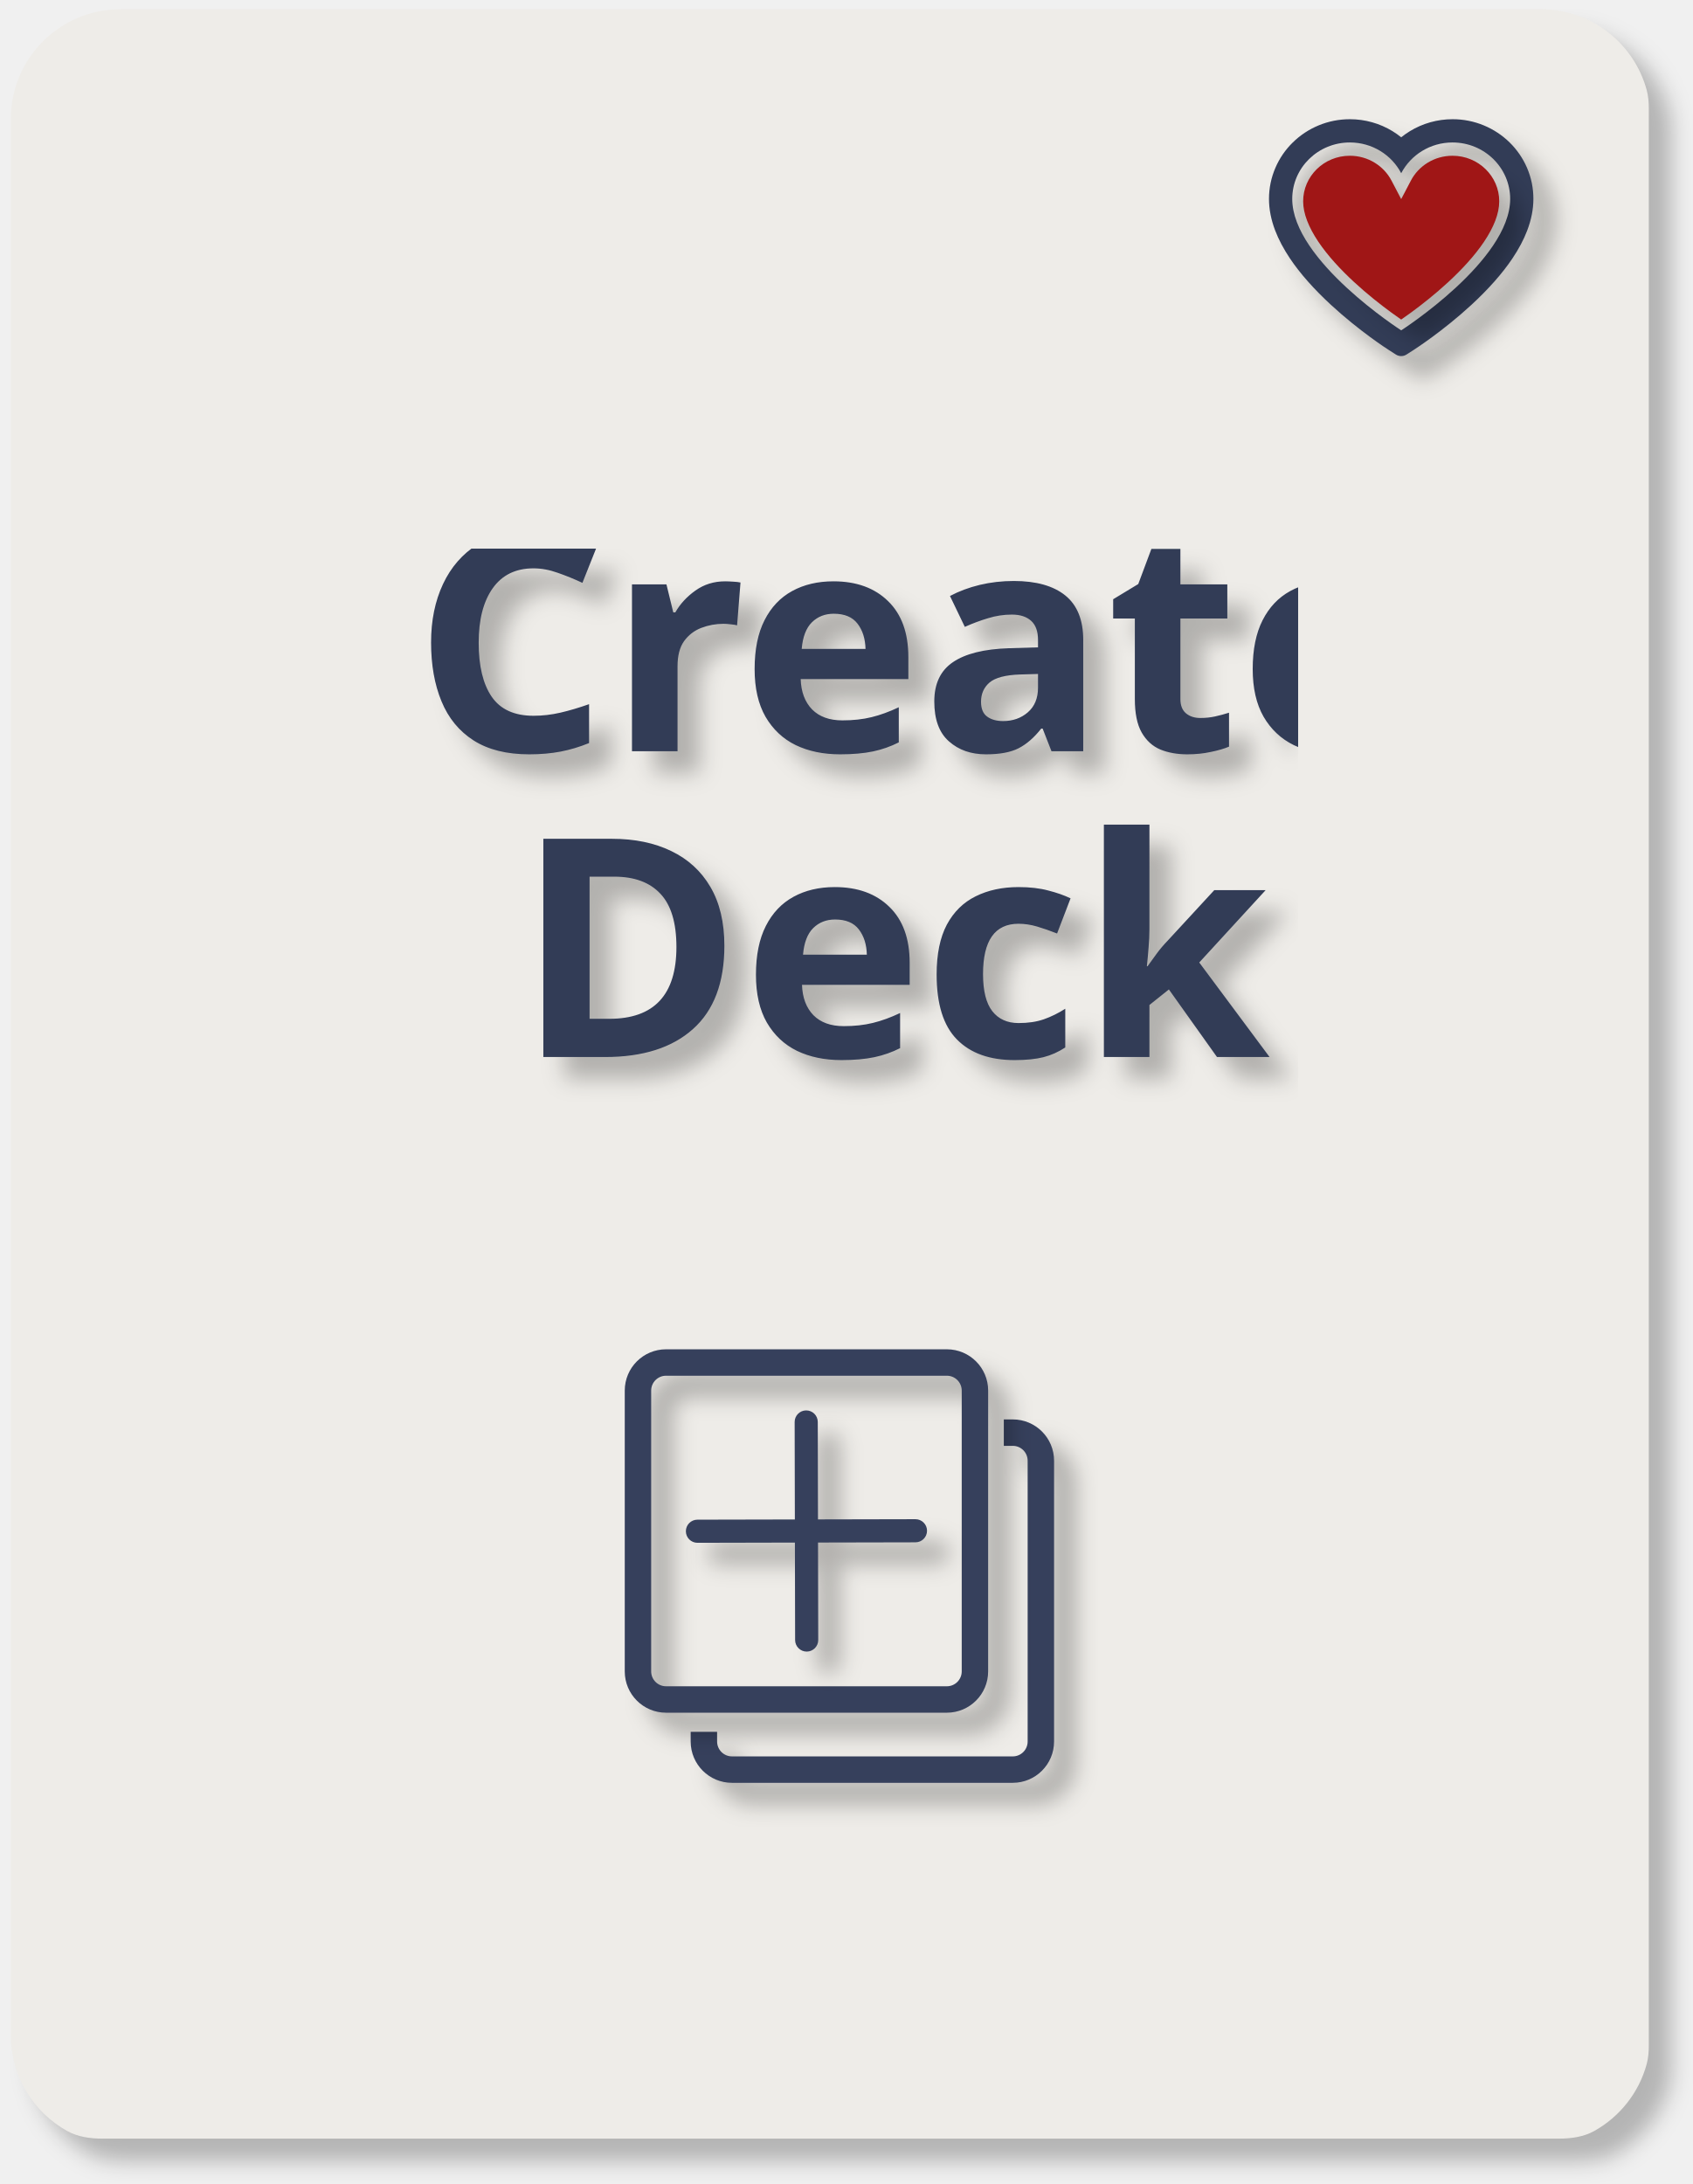
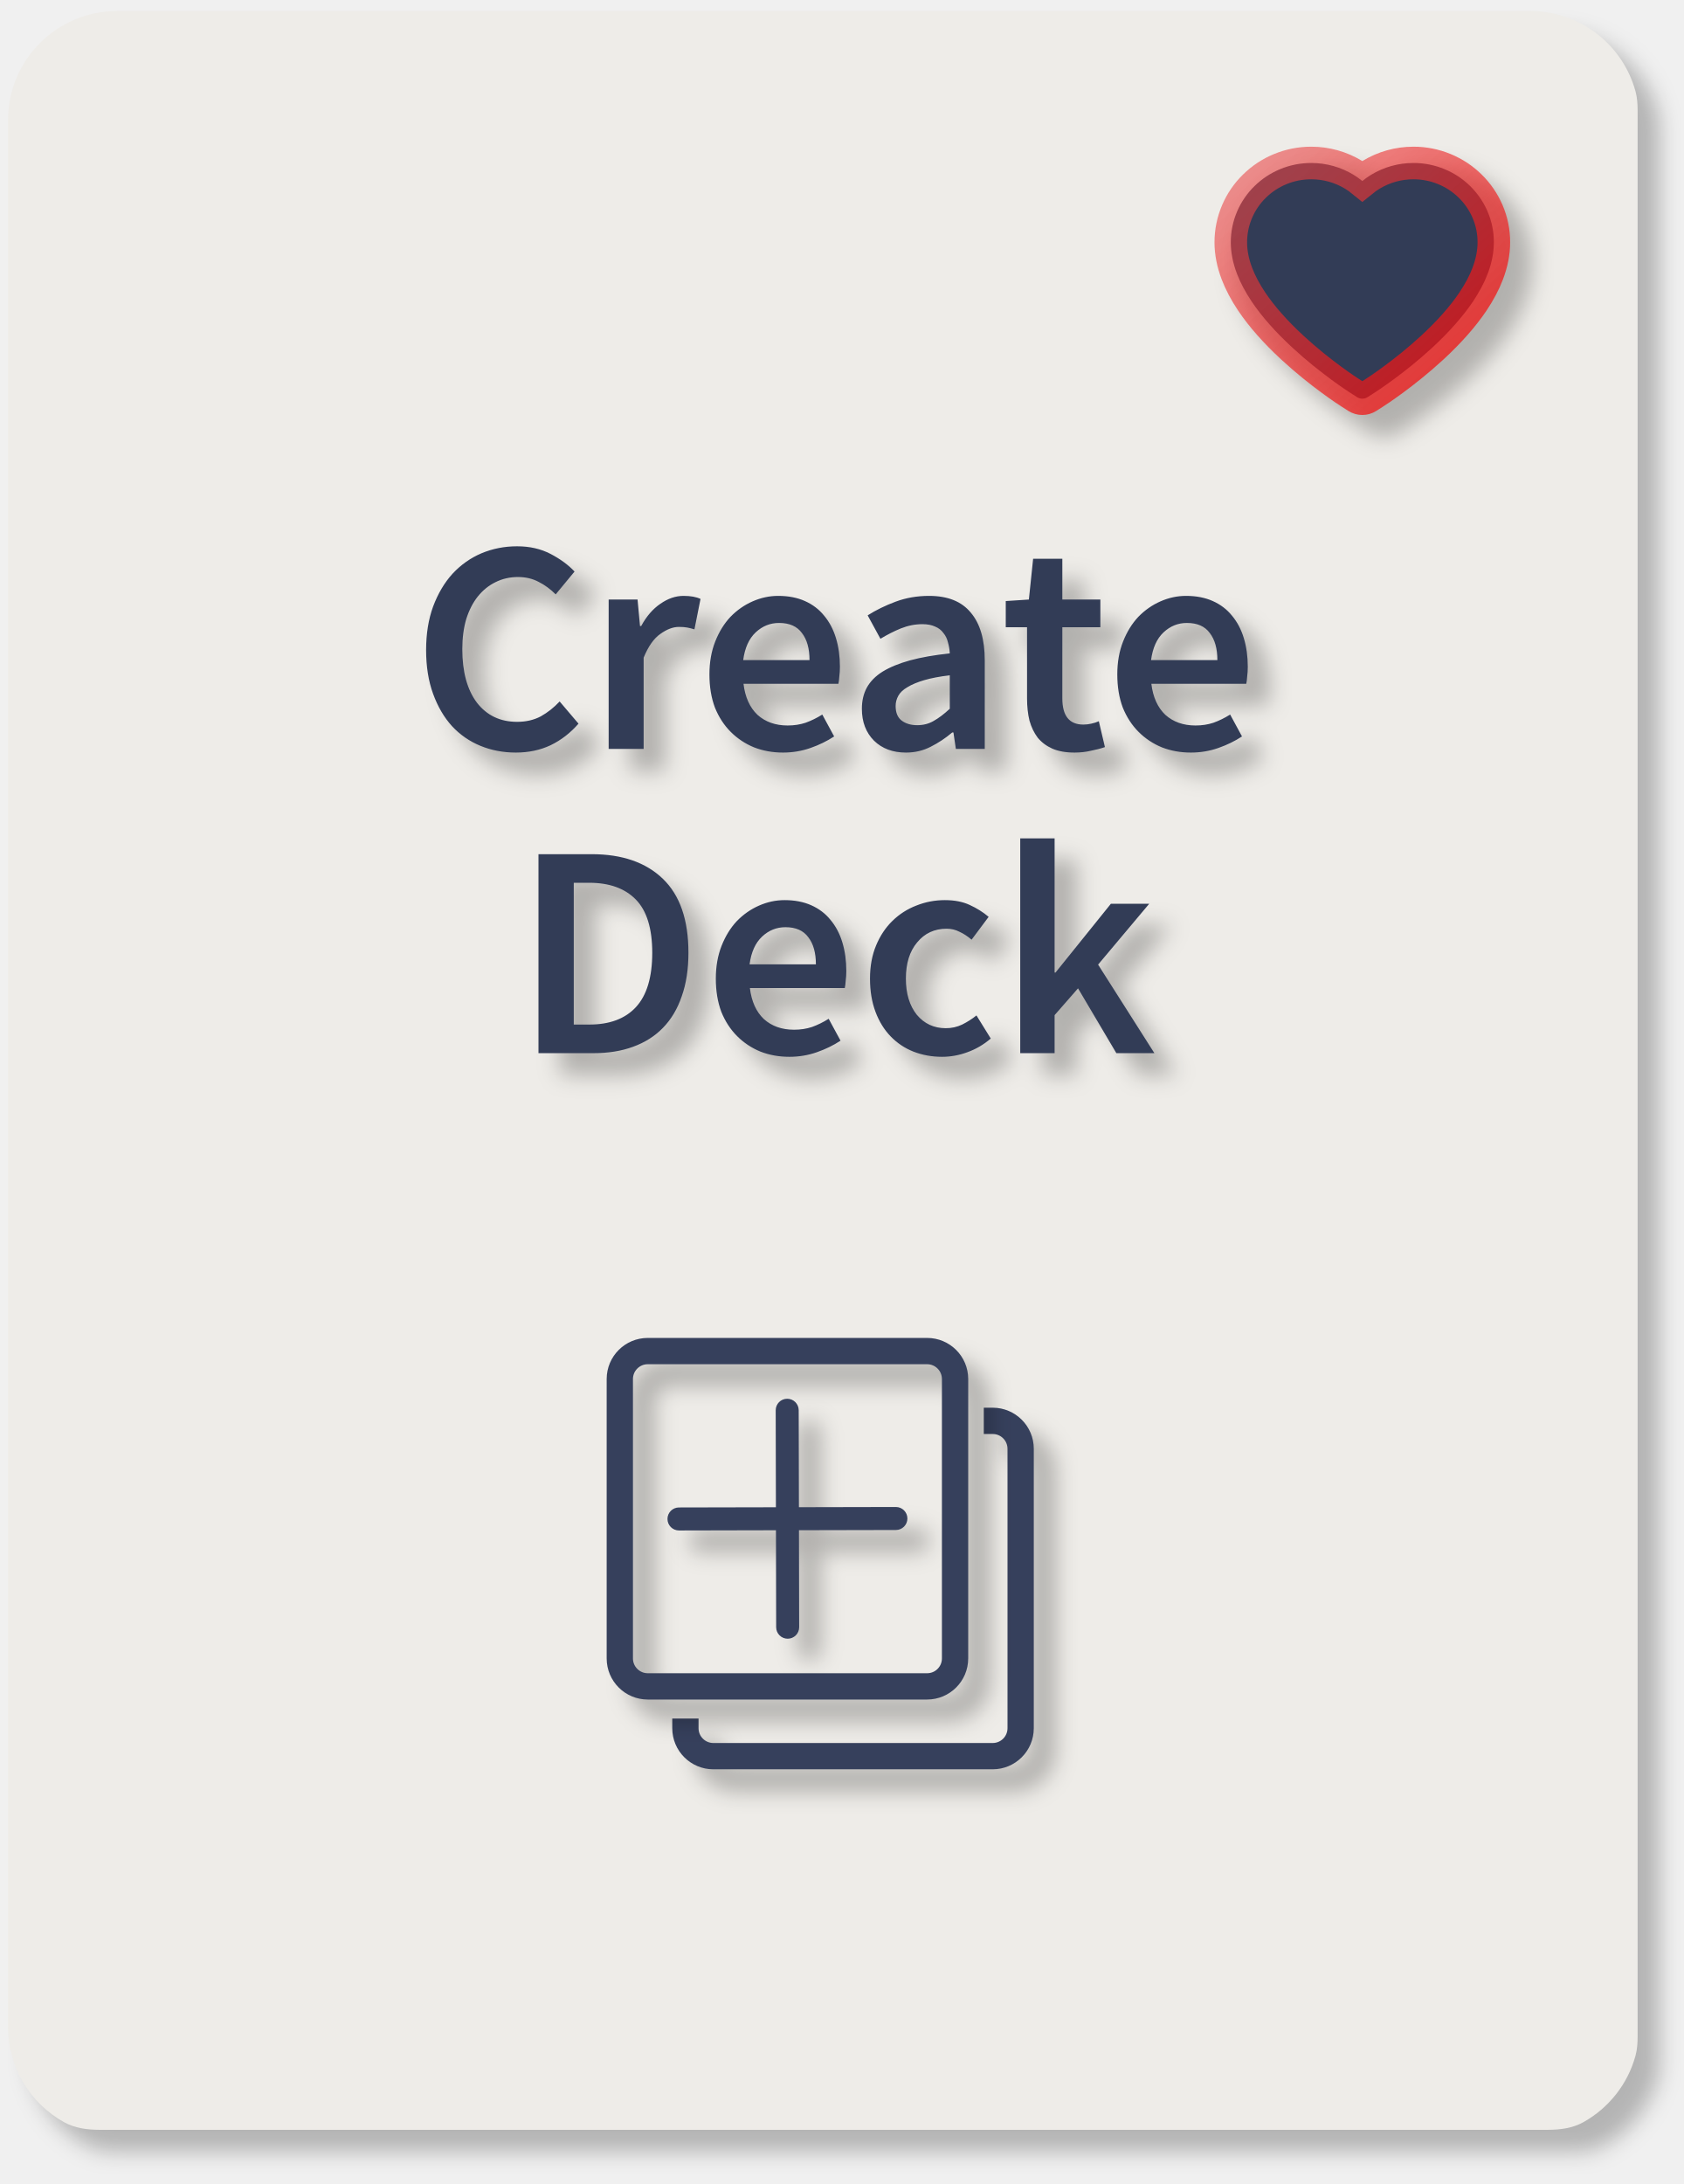
- <svg xmlns="http://www.w3.org/2000/svg" width="100%" height="100%" viewBox="0 0 155 200" fill="none">
+ <svg xmlns="http://www.w3.org/2000/svg" width="155" height="201" viewBox="0 0 155 201" fill="none">
  <g id="DeckCard">
    <g id="background">
      <g id="Subtract" filter="url(#filter0_d)">
-         <path d="M150.993 9.988C150.993 9.397 150.953 8.804 150.798 8.234C149.636 3.976 145.735 0.846 141.1 0.846H11.043C5.493 0.846 0.993 5.336 0.993 10.875V186.385C0.993 190.149 3.071 193.428 6.144 195.144C7.131 195.695 8.277 195.846 9.408 195.846H142.735C143.866 195.846 145.012 195.695 145.999 195.144C148.326 193.845 150.082 191.65 150.798 189.026C150.953 188.456 150.993 187.863 150.993 187.272V9.988Z" fill="url(#paint0_linear)" />
+         <path d="M150.742 10.155C150.742 9.564 150.702 8.971 150.547 8.401C149.385 4.143 145.484 1.013 140.85 1.013H10.792C5.242 1.013 0.742 5.503 0.742 11.042V186.552C0.742 190.316 2.82 193.596 5.893 195.311C6.88 195.862 8.026 196.013 9.157 196.013H142.484C143.615 196.013 144.761 195.862 145.748 195.311C148.075 194.012 149.831 191.817 150.547 189.193C150.702 188.624 150.742 188.03 150.742 187.44V10.155Z" fill="url(#paint0_linear)" />
      </g>
    </g>
    <g id="text">
      <g id="Create Deck" filter="url(#filter1_d)">
-         <text fill="#323C56" xml:space="preserve" style="white-space: pre" font-family="Source Sans Pro" font-size="28" font-weight="600" letter-spacing="0em">
-           <tspan x="37.851" y="68.799">Create
- </tspan>
-           <tspan x="47.243" y="96.799">Deck</tspan>
-         </text>
-       </g>
-     </g>
-     <g id="heart">
-       <g id="heartOutline" filter="url(#filter2_d)">
-         <path d="M139.838 15.363C139.462 14.493 138.921 13.704 138.243 13.042C137.565 12.377 136.766 11.849 135.889 11.486C134.979 11.108 134.004 10.915 133.019 10.917C131.637 10.917 130.289 11.296 129.117 12.01C128.837 12.181 128.571 12.369 128.318 12.574C128.066 12.369 127.8 12.181 127.52 12.01C126.348 11.296 125 10.917 123.618 10.917C122.623 10.917 121.659 11.108 120.748 11.486C119.868 11.851 119.074 12.375 118.393 13.042C117.715 13.704 117.173 14.492 116.799 15.363C116.409 16.268 116.21 17.229 116.21 18.219C116.21 19.152 116.401 20.125 116.779 21.114C117.096 21.941 117.55 22.799 118.13 23.665C119.049 25.035 120.313 26.465 121.883 27.914C124.484 30.316 127.06 31.975 127.169 32.042L127.833 32.468C128.128 32.656 128.506 32.656 128.8 32.468L129.465 32.042C129.574 31.972 132.147 30.316 134.751 27.914C136.32 26.465 137.585 25.035 138.504 23.665C139.084 22.799 139.541 21.941 139.855 21.114C140.233 20.125 140.424 19.152 140.424 18.219C140.427 17.229 140.228 16.268 139.838 15.363ZM128.318 30.251C128.318 30.251 118.34 23.858 118.34 18.219C118.34 15.363 120.703 13.047 123.618 13.047C125.667 13.047 127.444 14.191 128.318 15.861C129.193 14.191 130.97 13.047 133.019 13.047C135.934 13.047 138.297 15.363 138.297 18.219C138.297 23.858 128.318 30.251 128.318 30.251Z" fill="#323C56" />
-       </g>
-       <g id="heartCenter" filter="url(#filter3_d)">
-         <path fill-rule="evenodd" clip-rule="evenodd" d="M128.317 18.233L127.431 16.541C126.726 15.194 125.287 14.263 123.617 14.263C121.235 14.263 119.339 16.15 119.339 18.434C119.339 19.561 119.844 20.82 120.728 22.136C121.604 23.44 122.79 24.708 124.006 25.831C125.218 26.95 126.435 27.901 127.35 28.574C127.735 28.857 128.065 29.089 128.317 29.263C128.569 29.089 128.899 28.857 129.284 28.574C130.199 27.901 131.416 26.95 132.628 25.831C133.844 24.708 135.03 23.44 135.906 22.136C136.79 20.82 137.295 19.561 137.295 18.434C137.295 16.15 135.399 14.263 133.017 14.263C131.347 14.263 129.908 15.194 129.203 16.541L128.317 18.233Z" fill="#A01616" />
+         <path d="M47.483 69.261C46.325 69.261 45.243 69.056 44.235 68.645C43.227 68.234 42.349 67.628 41.603 66.825C40.875 66.022 40.296 65.033 39.867 63.857C39.437 62.681 39.223 61.337 39.223 59.825C39.223 58.332 39.437 56.997 39.867 55.821C40.315 54.626 40.912 53.618 41.659 52.797C42.424 51.976 43.311 51.35 44.319 50.921C45.345 50.492 46.437 50.277 47.595 50.277C48.752 50.277 49.779 50.51 50.675 50.977C51.571 51.444 52.308 51.985 52.887 52.601L51.151 54.701C50.665 54.216 50.143 53.833 49.583 53.553C49.023 53.254 48.388 53.105 47.679 53.105C46.932 53.105 46.241 53.264 45.607 53.581C44.991 53.88 44.449 54.318 43.983 54.897C43.535 55.457 43.18 56.148 42.919 56.969C42.676 57.79 42.555 58.714 42.555 59.741C42.555 61.832 43.003 63.474 43.899 64.669C44.813 65.845 46.045 66.433 47.595 66.433C48.416 66.433 49.144 66.265 49.779 65.929C50.413 65.574 50.992 65.117 51.515 64.557L53.251 66.601C52.504 67.46 51.645 68.122 50.675 68.589C49.723 69.037 48.659 69.261 47.483 69.261ZM56.027 68.925V55.177H58.687L58.911 57.613H59.023C59.509 56.717 60.097 56.036 60.787 55.569C61.478 55.084 62.187 54.841 62.915 54.841C63.569 54.841 64.091 54.934 64.483 55.121L63.923 57.921C63.681 57.846 63.457 57.79 63.251 57.753C63.046 57.716 62.794 57.697 62.495 57.697C61.954 57.697 61.385 57.912 60.787 58.341C60.19 58.752 59.677 59.48 59.247 60.525V68.925H56.027ZM72.079 69.261C71.127 69.261 70.241 69.102 69.419 68.785C68.598 68.449 67.879 67.973 67.263 67.357C66.647 66.741 66.162 65.994 65.807 65.117C65.471 64.221 65.303 63.204 65.303 62.065C65.303 60.945 65.481 59.937 65.835 59.041C66.19 58.145 66.657 57.389 67.235 56.773C67.833 56.157 68.514 55.681 69.279 55.345C70.045 55.009 70.829 54.841 71.631 54.841C72.565 54.841 73.386 55 74.095 55.317C74.805 55.634 75.393 56.082 75.859 56.661C76.345 57.24 76.709 57.93 76.951 58.733C77.194 59.536 77.315 60.413 77.315 61.365C77.315 61.682 77.297 61.981 77.259 62.261C77.241 62.541 77.213 62.765 77.175 62.933H68.439C68.589 64.165 69.018 65.117 69.727 65.789C70.455 66.442 71.379 66.769 72.499 66.769C73.097 66.769 73.647 66.685 74.151 66.517C74.674 66.33 75.187 66.078 75.691 65.761L76.783 67.777C76.13 68.206 75.402 68.561 74.599 68.841C73.797 69.121 72.957 69.261 72.079 69.261ZM68.411 60.749H74.515C74.515 59.685 74.282 58.854 73.815 58.257C73.367 57.641 72.667 57.333 71.715 57.333C70.894 57.333 70.175 57.622 69.559 58.201C68.943 58.78 68.561 59.629 68.411 60.749ZM83.395 69.261C82.181 69.261 81.201 68.897 80.455 68.169C79.708 67.422 79.335 66.442 79.335 65.229C79.335 64.501 79.484 63.857 79.783 63.297C80.1 62.718 80.585 62.224 81.239 61.813C81.911 61.402 82.751 61.057 83.759 60.777C84.785 60.497 86.008 60.282 87.427 60.133C87.408 59.778 87.352 59.442 87.259 59.125C87.184 58.789 87.044 58.5 86.839 58.257C86.652 57.996 86.4 57.8 86.083 57.669C85.765 57.52 85.373 57.445 84.907 57.445C84.235 57.445 83.572 57.576 82.919 57.837C82.284 58.098 81.659 58.416 81.043 58.789L79.867 56.633C80.632 56.148 81.491 55.728 82.443 55.373C83.395 55.018 84.421 54.841 85.523 54.841C87.24 54.841 88.519 55.354 89.359 56.381C90.217 57.389 90.647 58.854 90.647 60.777V68.925H87.987L87.763 67.413H87.651C87.035 67.936 86.372 68.374 85.663 68.729C84.972 69.084 84.216 69.261 83.395 69.261ZM84.431 66.741C84.991 66.741 85.495 66.61 85.943 66.349C86.409 66.088 86.904 65.714 87.427 65.229V62.149C86.493 62.261 85.709 62.41 85.075 62.597C84.44 62.784 83.927 62.998 83.535 63.241C83.143 63.465 82.863 63.726 82.695 64.025C82.527 64.324 82.443 64.641 82.443 64.977C82.443 65.593 82.629 66.041 83.003 66.321C83.376 66.601 83.852 66.741 84.431 66.741ZM98.907 69.261C98.104 69.261 97.423 69.14 96.863 68.897C96.321 68.654 95.873 68.318 95.519 67.889C95.183 67.441 94.931 66.918 94.763 66.321C94.613 65.705 94.539 65.024 94.539 64.277V57.725H92.579V55.317L94.707 55.177L95.099 51.425H97.787V55.177H101.287V57.725H97.787V64.277C97.787 65.882 98.431 66.685 99.719 66.685C99.961 66.685 100.204 66.657 100.447 66.601C100.708 66.545 100.941 66.47 101.147 66.377L101.707 68.757C101.333 68.888 100.904 69 100.419 69.093C99.952 69.205 99.448 69.261 98.907 69.261ZM109.622 69.261C108.67 69.261 107.784 69.102 106.962 68.785C106.141 68.449 105.422 67.973 104.806 67.357C104.19 66.741 103.705 65.994 103.35 65.117C103.014 64.221 102.846 63.204 102.846 62.065C102.846 60.945 103.024 59.937 103.378 59.041C103.733 58.145 104.2 57.389 104.778 56.773C105.376 56.157 106.057 55.681 106.822 55.345C107.588 55.009 108.372 54.841 109.174 54.841C110.108 54.841 110.929 55 111.638 55.317C112.348 55.634 112.936 56.082 113.402 56.661C113.888 57.24 114.252 57.93 114.494 58.733C114.737 59.536 114.858 60.413 114.858 61.365C114.858 61.682 114.84 61.981 114.802 62.261C114.784 62.541 114.756 62.765 114.718 62.933H105.982C106.132 64.165 106.561 65.117 107.27 65.789C107.998 66.442 108.922 66.769 110.042 66.769C110.64 66.769 111.19 66.685 111.694 66.517C112.217 66.33 112.73 66.078 113.234 65.761L114.326 67.777C113.673 68.206 112.945 68.561 112.142 68.841C111.34 69.121 110.5 69.261 109.622 69.261ZM105.954 60.749H112.058C112.058 59.685 111.825 58.854 111.358 58.257C110.91 57.641 110.21 57.333 109.258 57.333C108.437 57.333 107.718 57.622 107.102 58.201C106.486 58.78 106.104 59.629 105.954 60.749ZM49.567 96.925V78.613H54.467C57.267 78.613 59.451 79.369 61.019 80.881C62.587 82.393 63.371 84.661 63.371 87.685C63.371 89.197 63.166 90.532 62.755 91.689C62.363 92.846 61.785 93.817 61.019 94.601C60.273 95.366 59.358 95.945 58.275 96.337C57.211 96.729 55.998 96.925 54.635 96.925H49.567ZM52.815 94.293H54.243C56.11 94.293 57.538 93.761 58.527 92.697C59.535 91.614 60.039 89.944 60.039 87.685C60.039 85.445 59.535 83.812 58.527 82.785C57.519 81.758 56.091 81.245 54.243 81.245H52.815V94.293ZM72.667 97.261C71.715 97.261 70.829 97.102 70.007 96.785C69.186 96.449 68.467 95.973 67.851 95.357C67.235 94.741 66.75 93.994 66.395 93.117C66.059 92.221 65.891 91.204 65.891 90.065C65.891 88.945 66.069 87.937 66.423 87.041C66.778 86.145 67.245 85.389 67.823 84.773C68.421 84.157 69.102 83.681 69.867 83.345C70.632 83.009 71.416 82.841 72.219 82.841C73.153 82.841 73.974 83 74.683 83.317C75.392 83.634 75.981 84.082 76.447 84.661C76.933 85.24 77.296 85.93 77.539 86.733C77.782 87.536 77.903 88.413 77.903 89.365C77.903 89.682 77.885 89.981 77.847 90.261C77.829 90.541 77.8 90.765 77.763 90.933H69.027C69.177 92.165 69.606 93.117 70.315 93.789C71.043 94.442 71.967 94.769 73.087 94.769C73.684 94.769 74.235 94.685 74.739 94.517C75.262 94.33 75.775 94.078 76.279 93.761L77.371 95.777C76.718 96.206 75.99 96.561 75.187 96.841C74.385 97.121 73.544 97.261 72.667 97.261ZM68.999 88.749H75.103C75.103 87.685 74.87 86.854 74.403 86.257C73.955 85.641 73.255 85.333 72.303 85.333C71.482 85.333 70.763 85.622 70.147 86.201C69.531 86.78 69.148 87.629 68.999 88.749ZM86.719 97.261C85.785 97.261 84.908 97.102 84.087 96.785C83.284 96.468 82.584 96.001 81.987 95.385C81.389 94.769 80.923 94.013 80.587 93.117C80.251 92.221 80.083 91.204 80.083 90.065C80.083 88.926 80.269 87.909 80.643 87.013C81.016 86.117 81.52 85.361 82.155 84.745C82.789 84.129 83.517 83.662 84.339 83.345C85.179 83.009 86.056 82.841 86.971 82.841C87.867 82.841 88.632 82.99 89.267 83.289C89.92 83.588 90.499 83.952 91.003 84.381L89.435 86.481C89.061 86.164 88.688 85.921 88.315 85.753C87.96 85.566 87.568 85.473 87.139 85.473C86.019 85.473 85.113 85.893 84.423 86.733C83.732 87.554 83.387 88.665 83.387 90.065C83.387 91.446 83.723 92.557 84.395 93.397C85.085 94.218 85.972 94.629 87.055 94.629C87.596 94.629 88.1 94.517 88.567 94.293C89.052 94.05 89.491 93.77 89.883 93.453L91.199 95.581C90.545 96.141 89.827 96.561 89.043 96.841C88.277 97.121 87.503 97.261 86.719 97.261ZM93.912 96.925V77.157H97.076V89.505H97.16L102.256 83.177H105.784L101.08 88.777L106.26 96.925H102.76L99.232 90.961L97.076 93.425V96.925H93.912Z" fill="#323C56" />
      </g>
    </g>
    <g id="addButton">
-       <rect id="background_2" x="57.208" y="123.648" width="39.164" height="39.547" fill="#EEECE8" fill-opacity="0.01" />
-       <g id="underoutline" filter="url(#filter4_d)">
-         <path d="M63.25 158.591V159.48C63.25 161.569 64.943 163.262 67.032 163.262H92.747C94.836 163.262 96.529 161.569 96.529 159.48V133.765C96.529 131.676 94.836 129.983 92.747 129.983H91.926V132.403H92.747C93.499 132.403 94.109 133.013 94.109 133.765V159.48C94.109 160.232 93.499 160.842 92.747 160.842H67.032C66.28 160.842 65.67 160.232 65.67 159.48V158.591H63.25Z" fill="#36405C" />
+       <rect id="background_2" x="57.207" y="123.648" width="39.164" height="39.547" fill="white" fill-opacity="0.01" />
+       <g id="underoutline" filter="url(#filter2_d)">
+         <path d="M61.881 158.164V159.053C61.881 161.141 63.574 162.834 65.663 162.834H91.378C93.467 162.834 95.16 161.141 95.16 159.053V133.337C95.16 131.248 93.467 129.555 91.378 129.555H90.557V131.975H91.378C92.13 131.975 92.74 132.585 92.74 133.337V159.053C92.74 159.804 92.13 160.414 91.378 160.414H65.663C64.911 160.414 64.301 159.804 64.301 159.053V158.164H61.881Z" fill="#36405C" />
      </g>
-       <g id="outline" filter="url(#filter5_d)">
-         <path fill-rule="evenodd" clip-rule="evenodd" d="M86.71 125.982H60.995C60.243 125.982 59.633 126.592 59.633 127.343V153.059C59.633 153.811 60.243 154.421 60.995 154.421H86.71C87.462 154.421 88.072 153.811 88.072 153.059V127.343C88.072 126.592 87.462 125.982 86.71 125.982ZM60.995 123.562C58.906 123.562 57.213 125.255 57.213 127.343V153.059C57.213 155.148 58.906 156.841 60.995 156.841H86.71C88.799 156.841 90.492 155.148 90.492 153.059V127.343C90.492 125.255 88.799 123.562 86.71 123.562H60.995Z" fill="#36405C" />
+       <g id="outline" filter="url(#filter3_d)">
+         <path fill-rule="evenodd" clip-rule="evenodd" d="M85.341 125.554H59.626C58.874 125.554 58.264 126.164 58.264 126.916V152.631C58.264 153.383 58.874 153.993 59.626 153.993H85.341C86.093 153.993 86.703 153.383 86.703 152.631V126.916C86.703 126.164 86.093 125.554 85.341 125.554ZM59.626 123.134C57.537 123.134 55.844 124.827 55.844 126.916V152.631C55.844 154.72 57.537 156.413 59.626 156.413H85.341C87.43 156.413 89.123 154.72 89.123 152.631V126.916C89.123 124.827 87.43 123.134 85.341 123.134H59.626Z" fill="#36405C" />
      </g>
-       <g id="plus" filter="url(#filter6_d)">
-         <path d="M74.889 130.215C74.888 129.63 74.413 129.157 73.828 129.159C73.243 129.16 72.77 129.635 72.772 130.22L72.791 139.145L63.866 139.164C63.281 139.165 62.808 139.64 62.81 140.225C62.811 140.81 63.286 141.283 63.871 141.282L72.795 141.262L72.815 150.187C72.816 150.772 73.291 151.245 73.876 151.244C74.46 151.243 74.934 150.768 74.932 150.183L74.913 141.258L83.838 141.239C84.423 141.237 84.896 140.762 84.895 140.178C84.894 139.593 84.418 139.12 83.834 139.121L74.909 139.14L74.889 130.215Z" fill="#36405C" />
+       <g id="plus" filter="url(#filter4_d)">
+         <path d="M73.52 129.787C73.519 129.203 73.044 128.729 72.459 128.731C71.874 128.732 71.401 129.207 71.403 129.792L71.422 138.717L62.497 138.736C61.912 138.737 61.439 139.212 61.44 139.797C61.442 140.382 61.917 140.855 62.502 140.854L71.426 140.834L71.445 149.759C71.447 150.344 71.922 150.817 72.507 150.816C73.091 150.815 73.564 150.34 73.563 149.755L73.544 140.83L82.469 140.811C83.054 140.81 83.527 140.334 83.526 139.75C83.524 139.165 83.049 138.692 82.465 138.693L73.54 138.712L73.52 129.787Z" fill="#36405C" />
      </g>
+     </g>
+     <g id="heartOutline" filter="url(#filter5_d)">
+       <path d="M136.922 19.445C136.546 18.576 136.005 17.787 135.327 17.125C134.649 16.46 133.85 15.932 132.973 15.569C132.063 15.191 131.088 14.998 130.103 15C128.721 15 127.373 15.378 126.201 16.093C125.921 16.264 125.655 16.452 125.402 16.657C125.15 16.452 124.884 16.264 124.603 16.093C123.432 15.378 122.084 15 120.702 15C119.707 15 118.743 15.191 117.832 15.569C116.952 15.933 116.158 16.457 115.477 17.125C114.799 17.786 114.257 18.575 113.883 19.445C113.493 20.351 113.294 21.312 113.294 22.302C113.294 23.235 113.485 24.207 113.863 25.197C114.18 26.024 114.634 26.881 115.214 27.747C116.133 29.118 117.397 30.547 118.967 31.997C121.568 34.399 124.144 36.058 124.253 36.125L124.917 36.551C125.212 36.739 125.59 36.739 125.884 36.551L126.549 36.125C126.658 36.055 129.231 34.399 131.835 31.997C133.404 30.547 134.669 29.118 135.588 27.747C136.168 26.881 136.625 26.024 136.939 25.197C137.317 24.207 137.508 23.235 137.508 22.302C137.511 21.312 137.312 20.351 136.922 19.445Z" fill="#323C56" />
+       <path d="M136.922 19.445C136.546 18.576 136.005 17.787 135.327 17.125C134.649 16.46 133.85 15.932 132.973 15.569C132.063 15.191 131.088 14.998 130.103 15C128.721 15 127.373 15.378 126.201 16.093C125.921 16.264 125.655 16.452 125.402 16.657C125.15 16.452 124.884 16.264 124.603 16.093C123.432 15.378 122.084 15 120.702 15C119.707 15 118.743 15.191 117.832 15.569C116.952 15.933 116.158 16.457 115.477 17.125C114.799 17.786 114.257 18.575 113.883 19.445C113.493 20.351 113.294 21.312 113.294 22.302C113.294 23.235 113.485 24.207 113.863 25.197C114.18 26.024 114.634 26.881 115.214 27.747C116.133 29.118 117.397 30.547 118.967 31.997C121.568 34.399 124.144 36.058 124.253 36.125L124.917 36.551C125.212 36.739 125.59 36.739 125.884 36.551L126.549 36.125C126.658 36.055 129.231 34.399 131.835 31.997C133.404 30.547 134.669 29.118 135.588 27.747C136.168 26.881 136.625 26.024 136.939 25.197C137.317 24.207 137.508 23.235 137.508 22.302C137.511 21.312 137.312 20.351 136.922 19.445Z" stroke="url(#heart_outline)" stroke-width="3" />
+     </g>
+     <g id="heartButton" style="mix-blend-mode:multiply">
+       <circle cx="127.5" cy="24.5" r="24.5" fill="white" />
    </g>
  </g>
  <defs>
-     <filter id="filter0_d" x="0.993" y="0.846" width="154" height="199" filterUnits="userSpaceOnUse" color-interpolation-filters="sRGB">
+     <filter id="filter0_d" x="0.742" y="1.013" width="154" height="199" filterUnits="userSpaceOnUse" color-interpolation-filters="sRGB">
      <feFlood flood-opacity="0" result="BackgroundImageFix" />
      <feColorMatrix in="SourceAlpha" type="matrix" values="0 0 0 0 0 0 0 0 0 0 0 0 0 0 0 0 0 0 127 0" />
      <feOffset dx="2" dy="2" />
      <feGaussianBlur stdDeviation="1" />
      <feColorMatrix type="matrix" values="0 0 0 0 0 0 0 0 0 0 0 0 0 0 0 0 0 0 0.25 0" />
      <feBlend mode="normal" in2="BackgroundImageFix" result="effect1_dropShadow" />
      <feBlend mode="normal" in="SourceGraphic" in2="effect1_dropShadow" result="shape" />
    </filter>
    <filter id="filter1_d" x="39.223" y="50.277" width="79.636" height="50.984" filterUnits="userSpaceOnUse" color-interpolation-filters="sRGB">
      <feFlood flood-opacity="0" result="BackgroundImageFix" />
      <feColorMatrix in="SourceAlpha" type="matrix" values="0 0 0 0 0 0 0 0 0 0 0 0 0 0 0 0 0 0 127 0" />
      <feOffset dx="2" dy="2" />
      <feGaussianBlur stdDeviation="1" />
      <feColorMatrix type="matrix" values="0 0 0 0 0 0 0 0 0 0 0 0 0 0 0 0 0 0 0.25 0" />
      <feBlend mode="normal" in2="BackgroundImageFix" result="effect1_dropShadow" />
      <feBlend mode="normal" in="SourceGraphic" in2="effect1_dropShadow" result="shape" />
    </filter>
-     <filter id="filter2_d" x="116.21" y="10.917" width="28.214" height="25.692" filterUnits="userSpaceOnUse" color-interpolation-filters="sRGB">
+     <filter id="filter2_d" x="61.881" y="129.555" width="37.279" height="37.279" filterUnits="userSpaceOnUse" color-interpolation-filters="sRGB">
      <feFlood flood-opacity="0" result="BackgroundImageFix" />
      <feColorMatrix in="SourceAlpha" type="matrix" values="0 0 0 0 0 0 0 0 0 0 0 0 0 0 0 0 0 0 127 0" />
      <feOffset dx="2" dy="2" />
      <feGaussianBlur stdDeviation="1" />
      <feColorMatrix type="matrix" values="0 0 0 0 0 0 0 0 0 0 0 0 0 0 0 0 0 0 0.25 0" />
      <feBlend mode="normal" in2="BackgroundImageFix" result="effect1_dropShadow" />
      <feBlend mode="normal" in="SourceGraphic" in2="effect1_dropShadow" result="shape" />
    </filter>
-     <filter id="filter3_d" x="119.339" y="14.263" width="21.956" height="19" filterUnits="userSpaceOnUse" color-interpolation-filters="sRGB">
+     <filter id="filter3_d" x="55.844" y="123.134" width="37.279" height="37.279" filterUnits="userSpaceOnUse" color-interpolation-filters="sRGB">
      <feFlood flood-opacity="0" result="BackgroundImageFix" />
      <feColorMatrix in="SourceAlpha" type="matrix" values="0 0 0 0 0 0 0 0 0 0 0 0 0 0 0 0 0 0 127 0" />
      <feOffset dx="2" dy="2" />
      <feGaussianBlur stdDeviation="1" />
      <feColorMatrix type="matrix" values="0 0 0 0 0 0 0 0 0 0 0 0 0 0 0 0 0 0 0.25 0" />
      <feBlend mode="normal" in2="BackgroundImageFix" result="effect1_dropShadow" />
      <feBlend mode="normal" in="SourceGraphic" in2="effect1_dropShadow" result="shape" />
    </filter>
-     <filter id="filter4_d" x="63.25" y="129.983" width="37.279" height="37.279" filterUnits="userSpaceOnUse" color-interpolation-filters="sRGB">
+     <filter id="filter4_d" x="61.44" y="128.731" width="26.085" height="26.085" filterUnits="userSpaceOnUse" color-interpolation-filters="sRGB">
      <feFlood flood-opacity="0" result="BackgroundImageFix" />
      <feColorMatrix in="SourceAlpha" type="matrix" values="0 0 0 0 0 0 0 0 0 0 0 0 0 0 0 0 0 0 127 0" />
      <feOffset dx="2" dy="2" />
      <feGaussianBlur stdDeviation="1" />
      <feColorMatrix type="matrix" values="0 0 0 0 0 0 0 0 0 0 0 0 0 0 0 0 0 0 0.25 0" />
      <feBlend mode="normal" in2="BackgroundImageFix" result="effect1_dropShadow" />
      <feBlend mode="normal" in="SourceGraphic" in2="effect1_dropShadow" result="shape" />
    </filter>
-     <filter id="filter5_d" x="57.213" y="123.562" width="37.279" height="37.279" filterUnits="userSpaceOnUse" color-interpolation-filters="sRGB">
+     <filter id="filter5_d" x="111.794" y="13.5" width="31.214" height="28.692" filterUnits="userSpaceOnUse" color-interpolation-filters="sRGB">
      <feFlood flood-opacity="0" result="BackgroundImageFix" />
      <feColorMatrix in="SourceAlpha" type="matrix" values="0 0 0 0 0 0 0 0 0 0 0 0 0 0 0 0 0 0 127 0" />
      <feOffset dx="2" dy="2" />
      <feGaussianBlur stdDeviation="1" />
      <feColorMatrix type="matrix" values="0 0 0 0 0 0 0 0 0 0 0 0 0 0 0 0 0 0 0.25 0" />
      <feBlend mode="normal" in2="BackgroundImageFix" result="effect1_dropShadow" />
      <feBlend mode="normal" in="SourceGraphic" in2="effect1_dropShadow" result="shape" />
    </filter>
-     <filter id="filter6_d" x="62.81" y="129.159" width="26.085" height="26.085" filterUnits="userSpaceOnUse" color-interpolation-filters="sRGB">
-       <feFlood flood-opacity="0" result="BackgroundImageFix" />
-       <feColorMatrix in="SourceAlpha" type="matrix" values="0 0 0 0 0 0 0 0 0 0 0 0 0 0 0 0 0 0 127 0" />
-       <feOffset dx="2" dy="2" />
-       <feGaussianBlur stdDeviation="1" />
-       <feColorMatrix type="matrix" values="0 0 0 0 0 0 0 0 0 0 0 0 0 0 0 0 0 0 0.25 0" />
-       <feBlend mode="normal" in2="BackgroundImageFix" result="effect1_dropShadow" />
-       <feBlend mode="normal" in="SourceGraphic" in2="effect1_dropShadow" result="shape" />
-     </filter>
-     <linearGradient id="paint0_linear" x1="2.198" y1="4.641" x2="141.139" y2="199.294" gradientUnits="userSpaceOnUse">
+     <linearGradient id="paint0_linear" x1="1.947" y1="4.808" x2="140.888" y2="199.461" gradientUnits="userSpaceOnUse">
      <stop stop-color="#EEECE8" />
      <stop offset="1" stop-color="#EEECE8" />
    </linearGradient>
+     <linearGradient id="heart_outline" x1="115.848" y1="15.273" x2="132.954" y2="34.469" gradientUnits="userSpaceOnUse">
+       <stop stop-color="#E94747" stop-opacity="0.59" />
+       <stop offset="1" stop-color="#F30E0E" stop-opacity="0.74" />
+     </linearGradient>
  </defs>
</svg>
